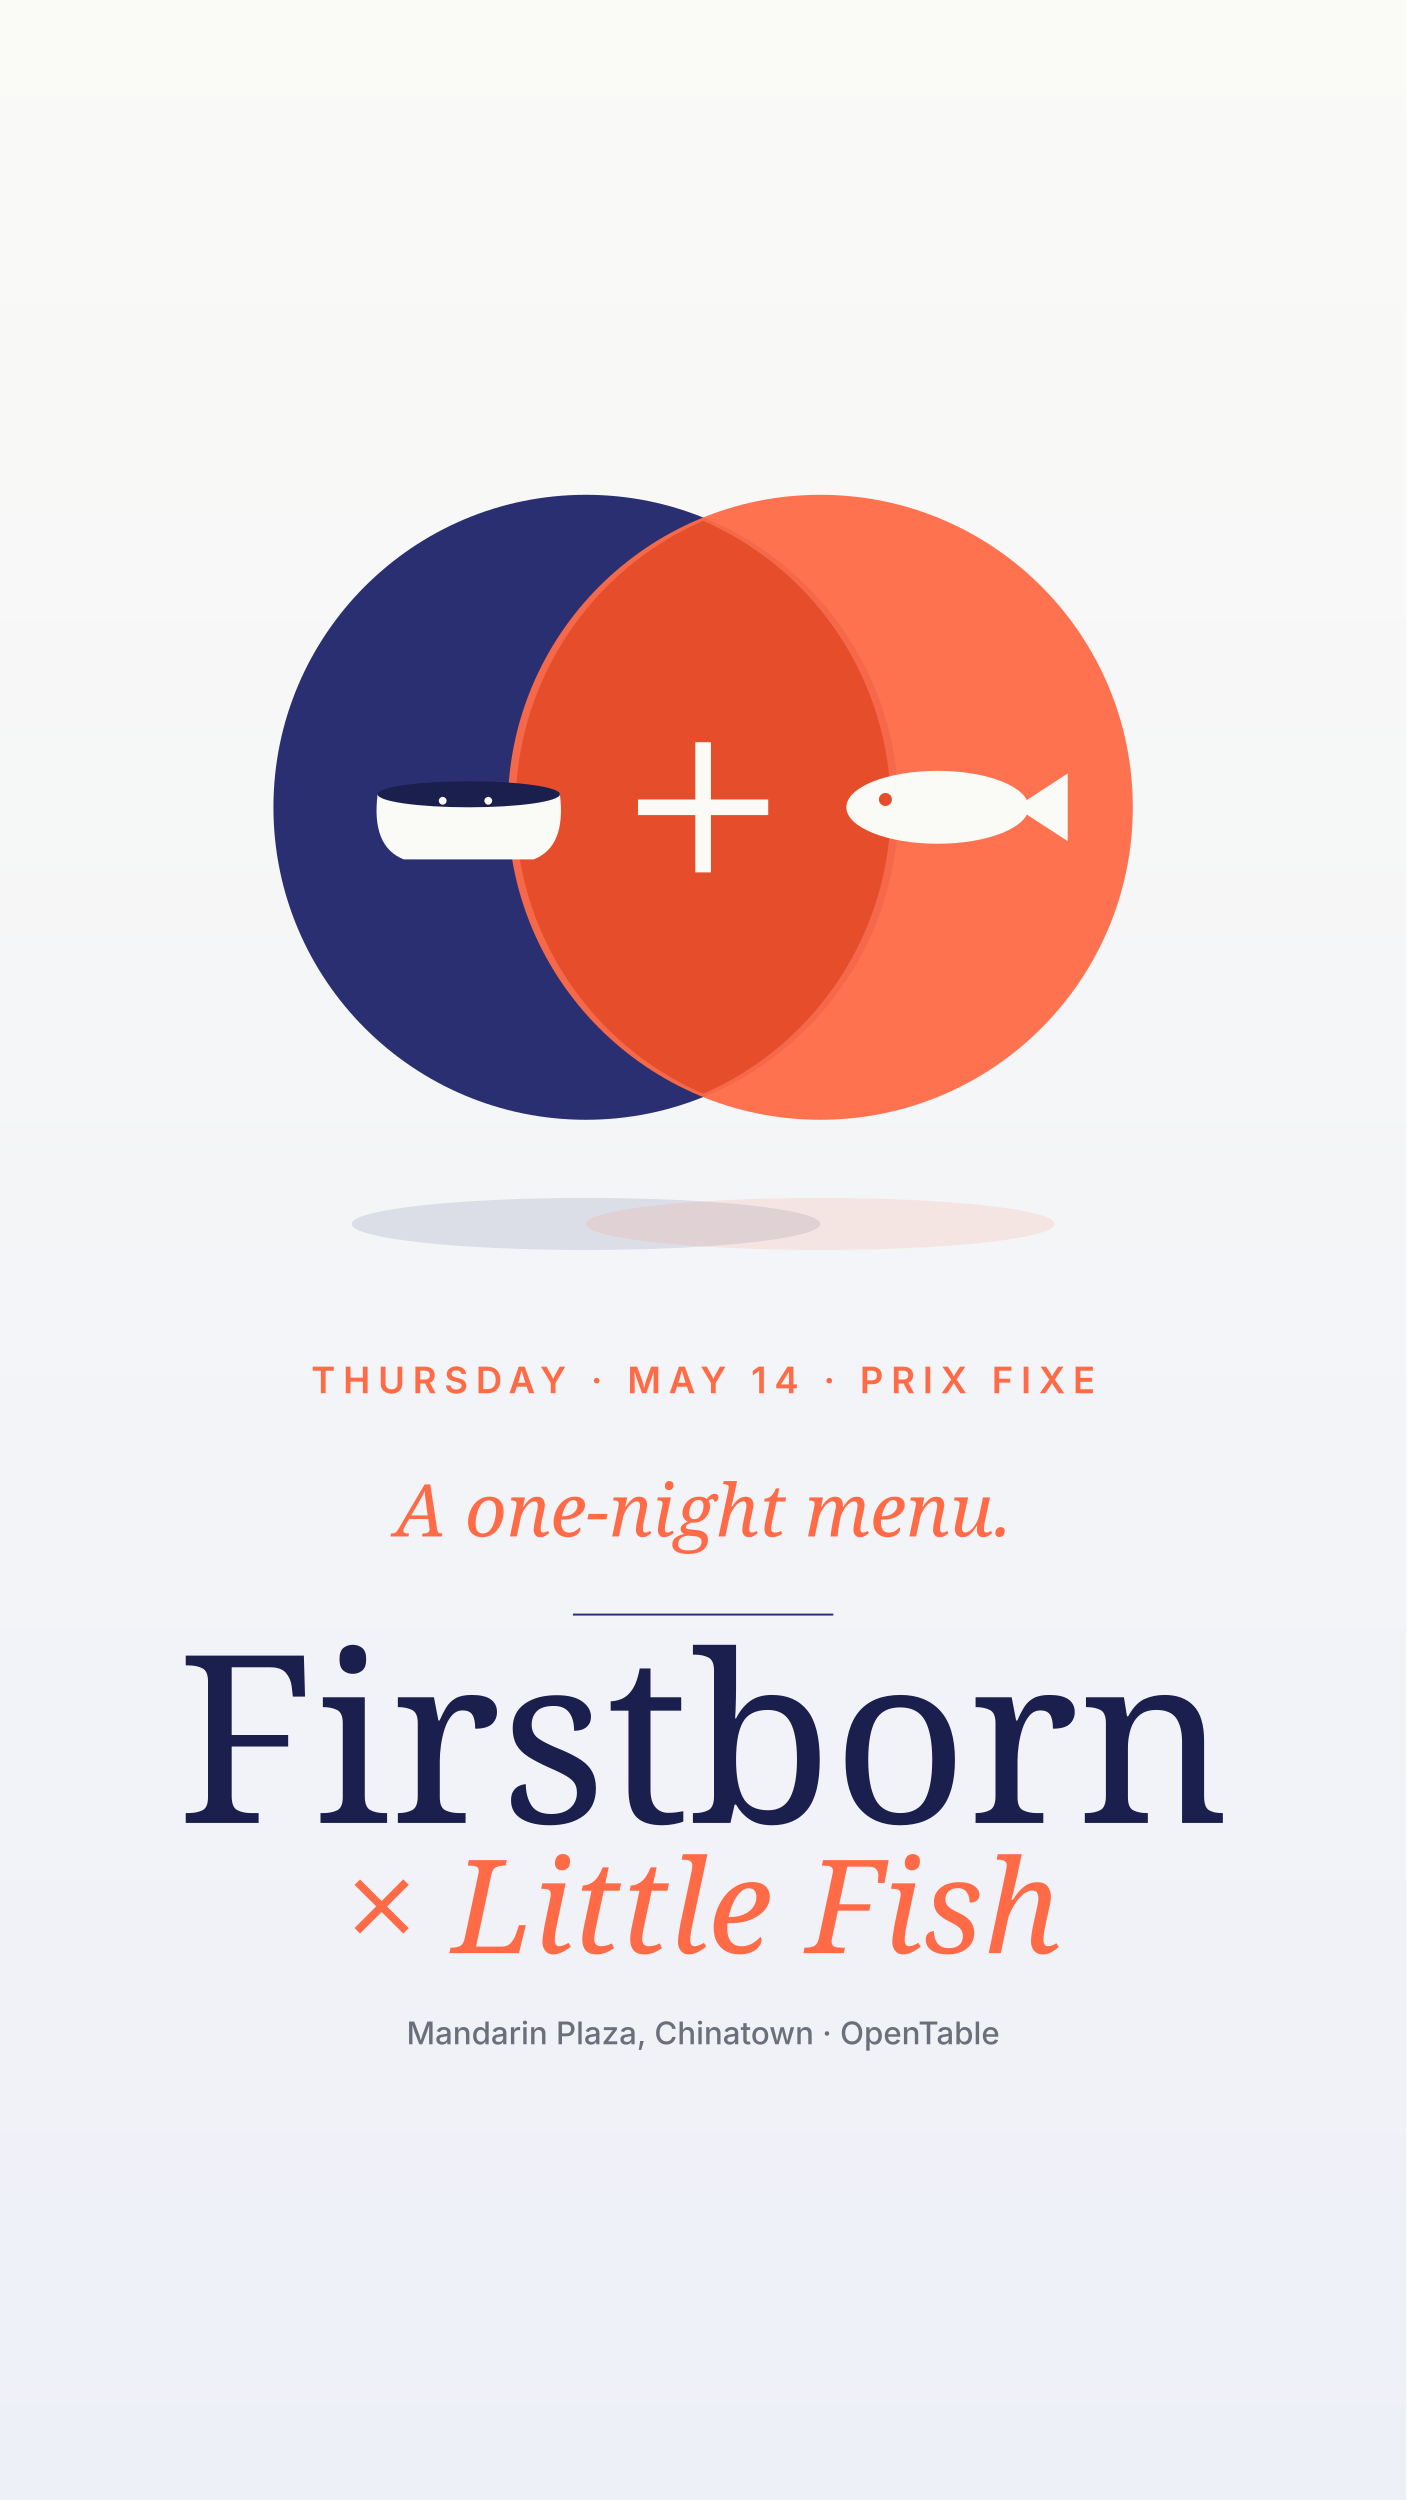
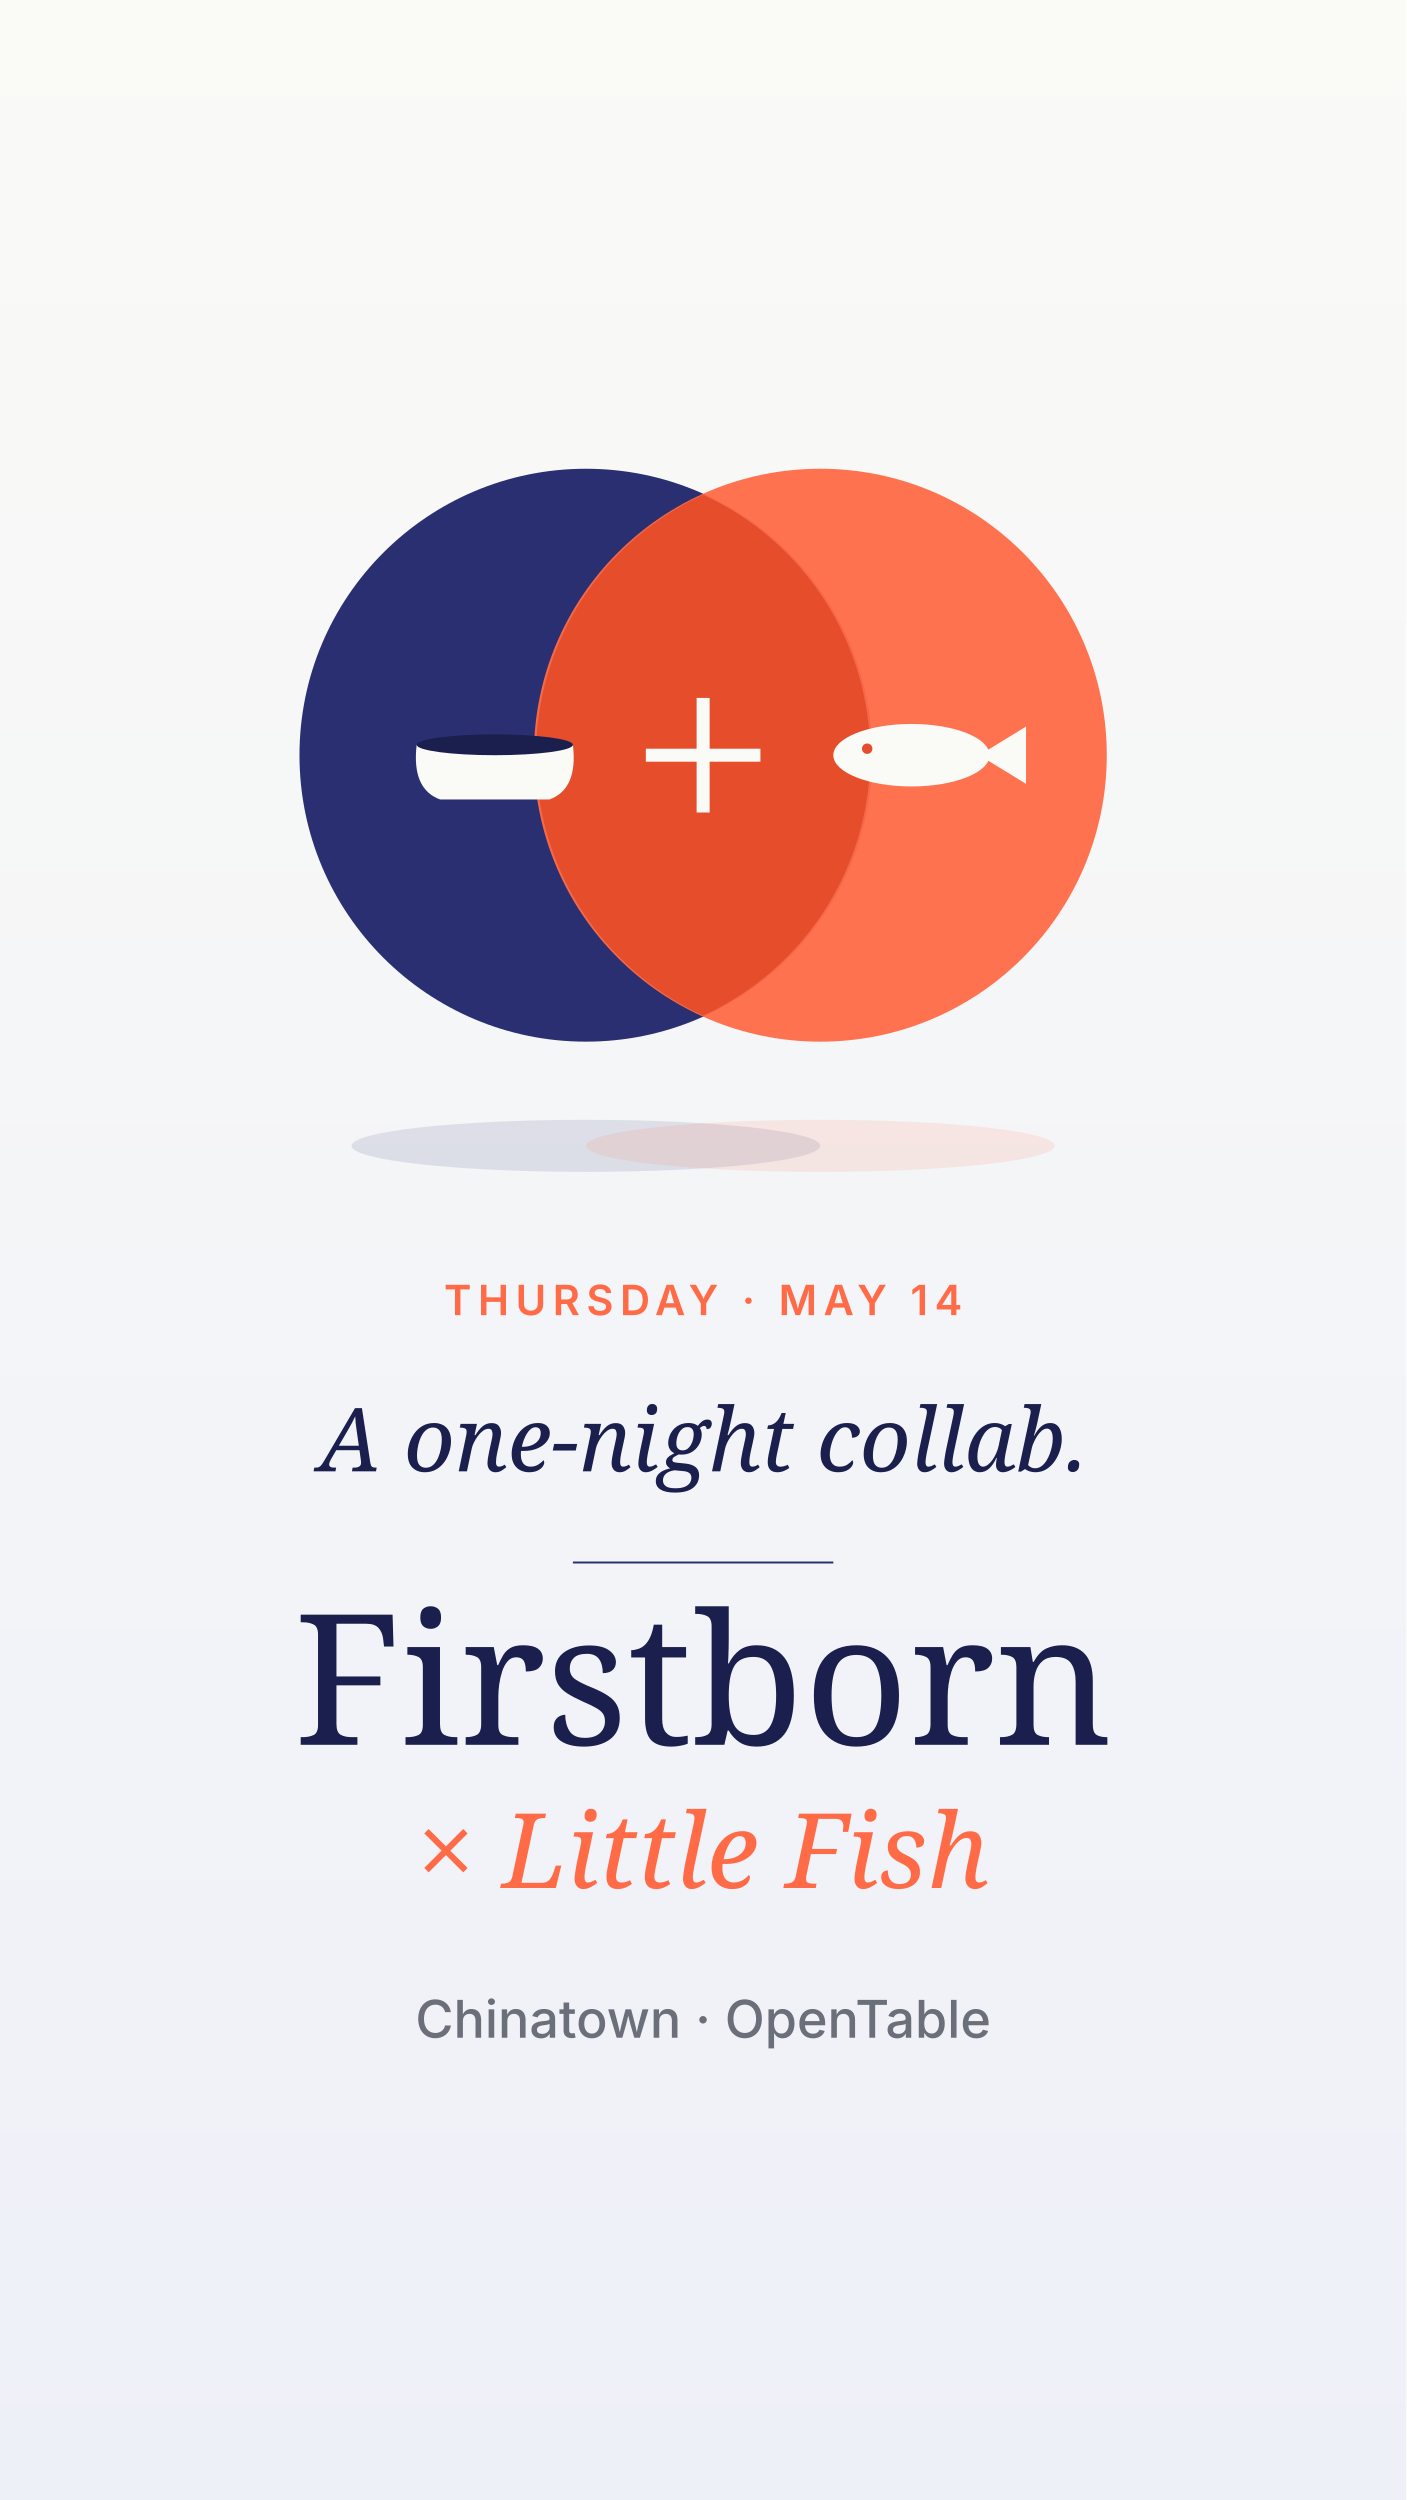
<svg xmlns="http://www.w3.org/2000/svg" viewBox="0 0 1080 1920" width="1080" height="1920">
  <defs>
    <linearGradient id="s4-bg" x1="0%" y1="0%" x2="0%" y2="100%">
      <stop offset="0%" stop-color="#FAFAF7" />
      <stop offset="100%" stop-color="#EEF0F8" />
    </linearGradient>
  </defs>
  <rect width="1080" height="1920" fill="url(#s4-bg)" />
-   <g transform="translate(540, 620)">
-     <ellipse cx="-90" cy="320" rx="180" ry="20" fill="#292f71" opacity="0.12" />
-     <ellipse cx="90" cy="320" rx="180" ry="20" fill="#FF6B47" opacity="0.12" />
-     <circle cx="-90" cy="0" r="240" fill="#292f71" />
-     <circle cx="90" cy="0" r="240" fill="#FF6B47" opacity="0.95" />
-     <path d="M 0,-220 A 240,240 0 0,1 0,220 A 240,240 0 0,1 0,-220 Z" fill="#E54D2B" />
-     <g transform="translate(180, 0)" fill="#FAFAF7">
-       <ellipse cx="0" cy="0" rx="70" ry="28" />
-       <path d="M 60,0 L 100,-26 L 100,26 Z" />
-       <circle cx="-40" cy="-6" r="5" fill="#E54D2B" />
+   <g transform="translate(540, 580)">
+     <ellipse cx="-90" cy="300" rx="180" ry="20" fill="#292f71" opacity="0.12" />
+     <ellipse cx="90" cy="300" rx="180" ry="20" fill="#FF6B47" opacity="0.12" />
+     <circle cx="-90" cy="0" r="220" fill="#292f71" />
+     <circle cx="90" cy="0" r="220" fill="#FF6B47" opacity="0.95" />
+     <path d="M 0,-200 A 220,220 0 0,1 0,200 A 220,220 0 0,1 0,-200 Z" fill="#E54D2B" />
+     <g transform="translate(160, 0)" fill="#FAFAF7">
+       <ellipse cx="0" cy="0" rx="60" ry="24" />
+       <path d="M 52,0 L 88,-22 L 88,22 Z" />
+       <circle cx="-34" cy="-5" r="4" fill="#E54D2B" />
    </g>
-     <g transform="translate(-180, 0)" fill="#FAFAF7">
-       <path d="M -70,-10 Q -75,30 -50,40 L 50,40 Q 75,30 70,-10 Z" />
-       <ellipse cx="0" cy="-10" rx="70" ry="10" fill="#1a1f4d" />
-       <circle cx="-20" cy="-5" r="3" fill="#FAFAF7" />
-       <circle cx="15" cy="-5" r="3" fill="#FAFAF7" />
+     <g transform="translate(-160, 0)" fill="#FAFAF7">
+       <path d="M -60,-8 Q -64,26 -42,34 L 42,34 Q 64,26 60,-8 Z" />
+       <ellipse cx="0" cy="-8" rx="60" ry="8" fill="#1a1f4d" />
    </g>
-     <g transform="translate(0, 0)" fill="#FAFAF7">
-       <rect x="-6" y="-50" width="12" height="100" />
-       <rect x="-50" y="-6" width="100" height="12" />
+     <g fill="#FAFAF7">
+       <rect x="-5" y="-44" width="10" height="88" />
+       <rect x="-44" y="-5" width="88" height="10" />
    </g>
  </g>
-   <text x="540" y="1070" font-family="Inter, sans-serif" font-size="28" font-weight="600" text-anchor="middle" fill="#FF6B47" letter-spacing="6">THURSDAY · MAY 14 · PRIX FIXE</text>
-   <text x="540" y="1180" font-family="Instrument Serif, Georgia, serif" font-style="italic" font-size="56" text-anchor="middle" fill="#FF6B47">A one-night menu.</text>
-   <line x1="440" y1="1240" x2="640" y2="1240" stroke="#292f71" stroke-width="1.5" />
-   <text x="540" y="1400" font-family="Instrument Serif, Georgia, serif" font-size="180" font-weight="500" text-anchor="middle" fill="#1a1f4d">Firstborn</text>
-   <text x="540" y="1500" font-family="Instrument Serif, Georgia, serif" font-style="italic" font-size="100" text-anchor="middle" fill="#FF6B47">× Little Fish</text>
-   <text x="540" y="1570" font-family="Inter, sans-serif" font-size="24" font-weight="500" text-anchor="middle" fill="#6B6F7A">Mandarin Plaza, Chinatown · OpenTable</text>
+   <text x="540" y="1010" font-family="Inter, sans-serif" font-size="32" font-weight="600" text-anchor="middle" fill="#FF6B47" letter-spacing="5">THURSDAY · MAY 14</text>
+   <text x="540" y="1130" font-family="Instrument Serif, Georgia, serif" font-style="italic" font-size="68" text-anchor="middle" fill="#1a1f4d">A one-night collab.</text>
+   <line x1="440" y1="1200" x2="640" y2="1200" stroke="#292f71" stroke-width="1.5" />
+   <text x="540" y="1340" font-family="Instrument Serif, Georgia, serif" font-size="140" font-weight="500" text-anchor="middle" fill="#1a1f4d">Firstborn</text>
+   <text x="540" y="1450" font-family="Instrument Serif, Georgia, serif" font-style="italic" font-size="80" text-anchor="middle" fill="#FF6B47">× Little Fish</text>
+   <text x="540" y="1565" font-family="Inter, sans-serif" font-size="40" font-weight="500" text-anchor="middle" fill="#6B6F7A">Chinatown · OpenTable</text>
</svg>
